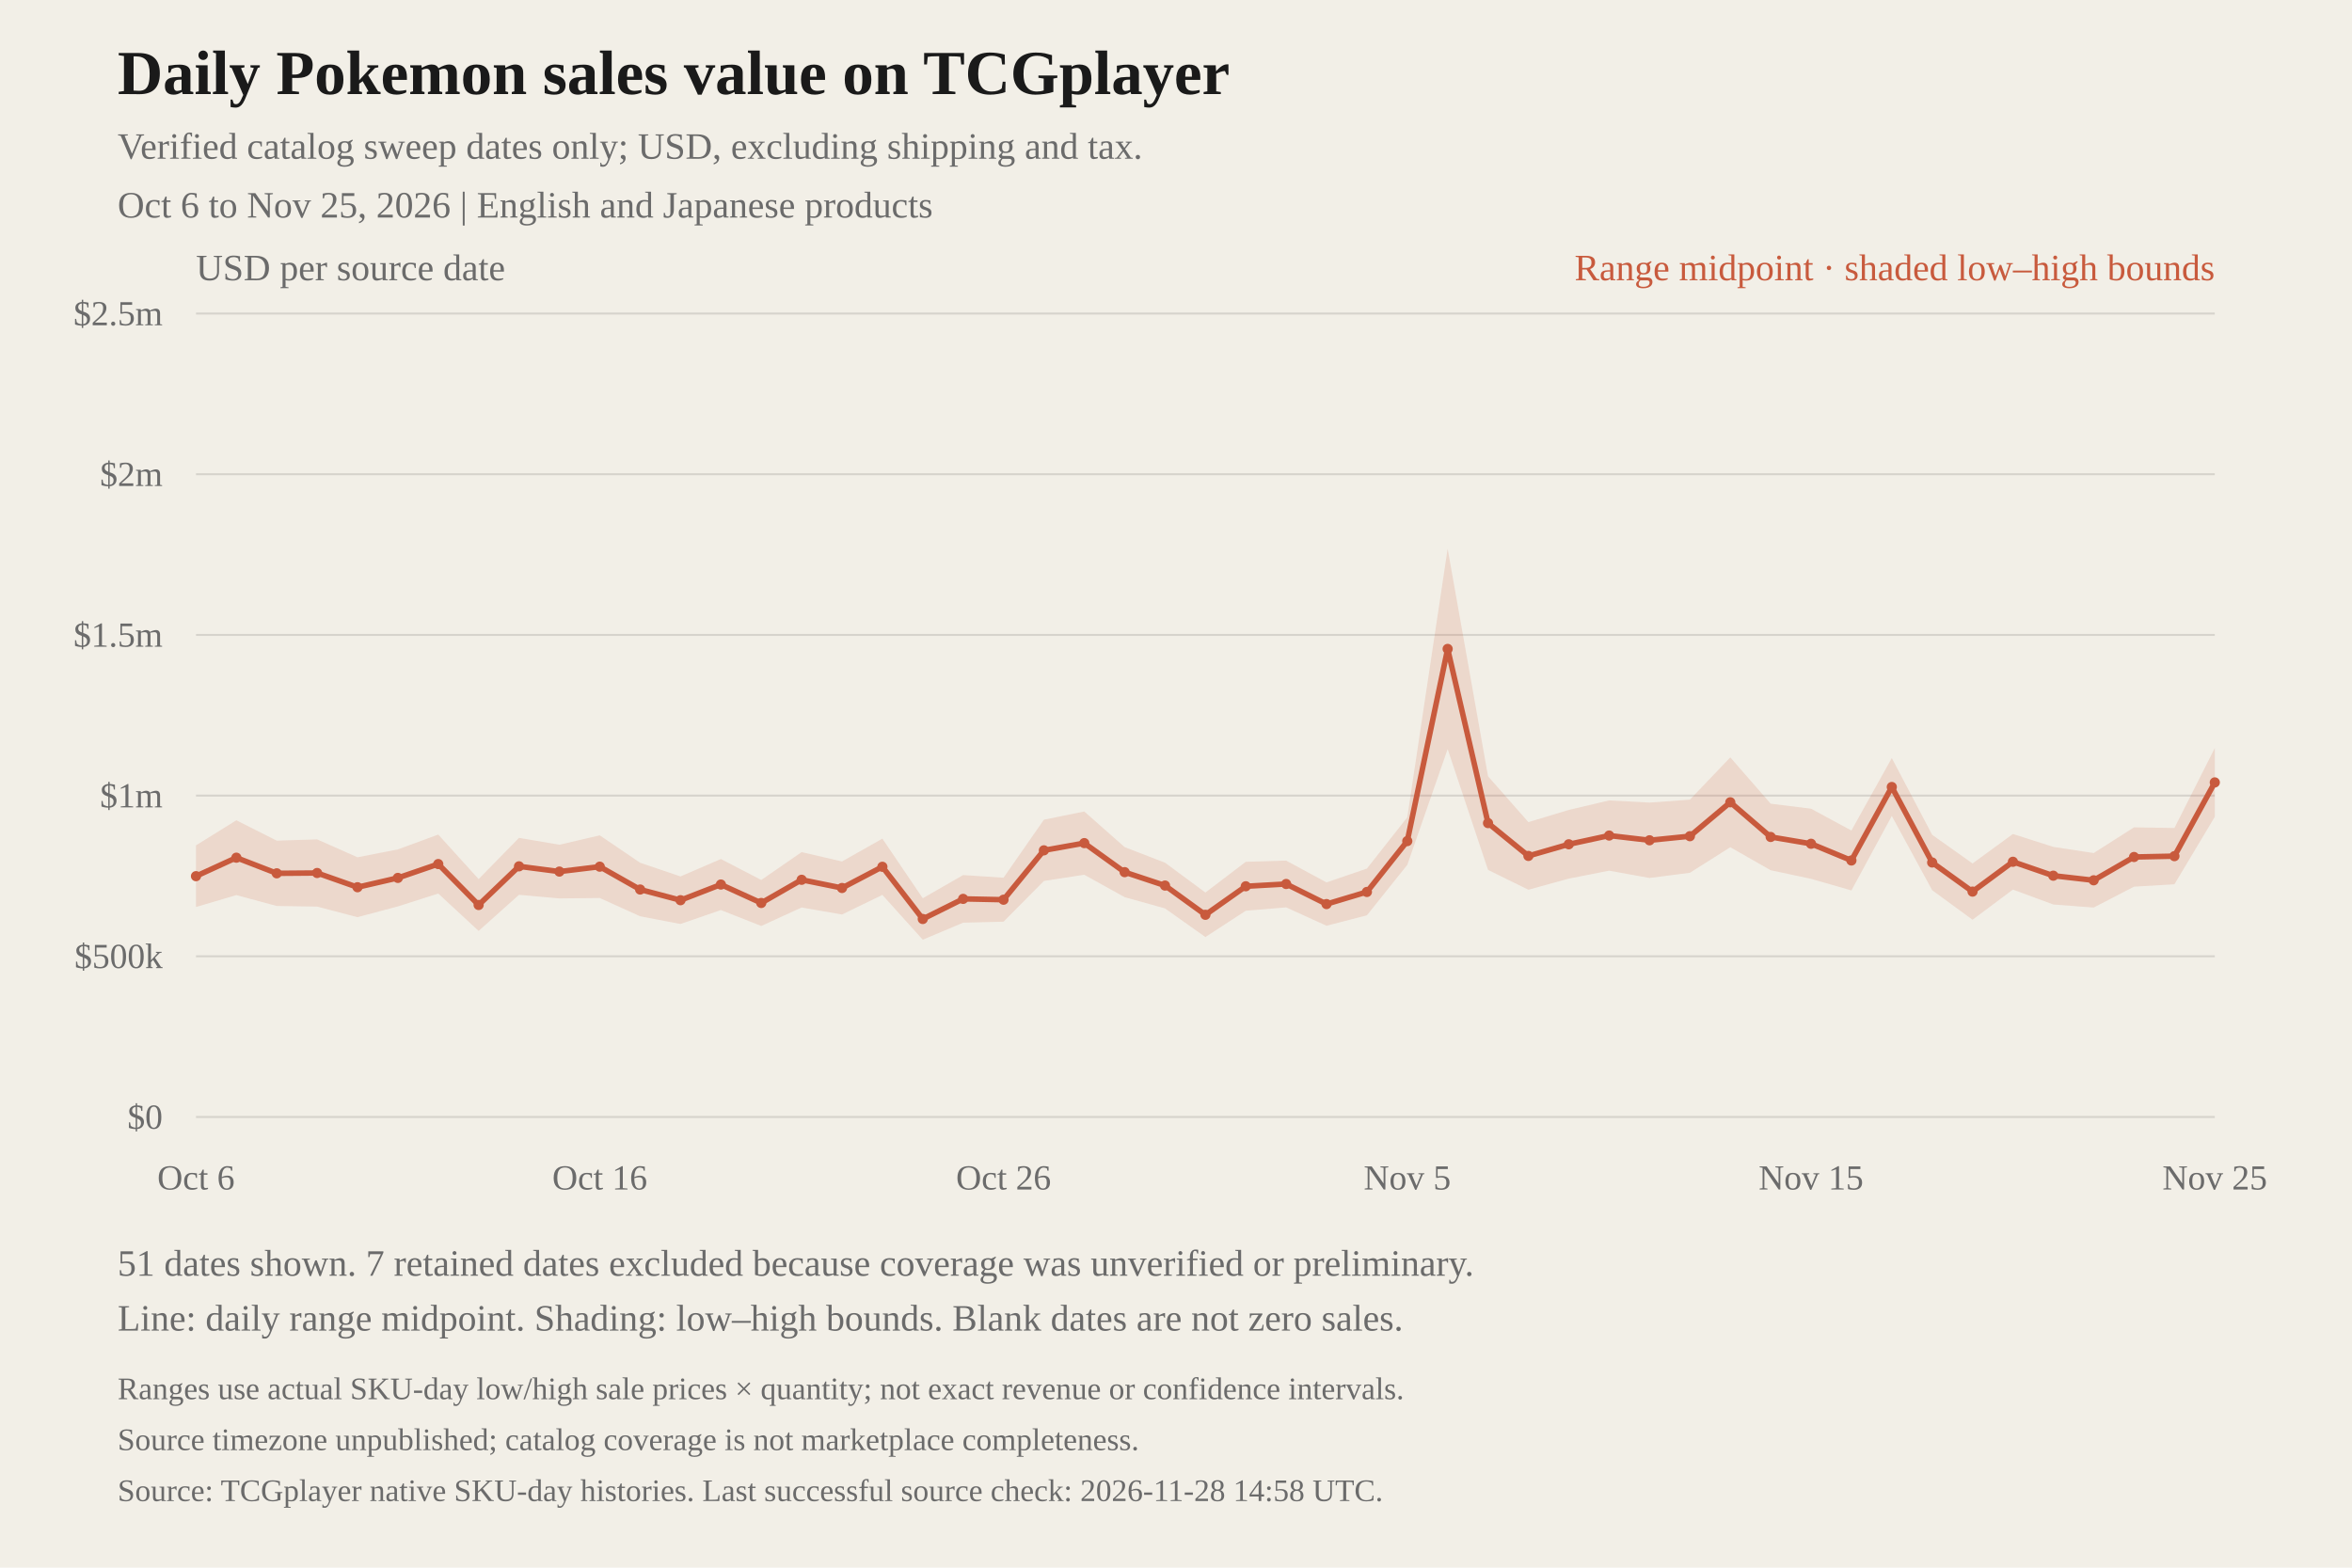
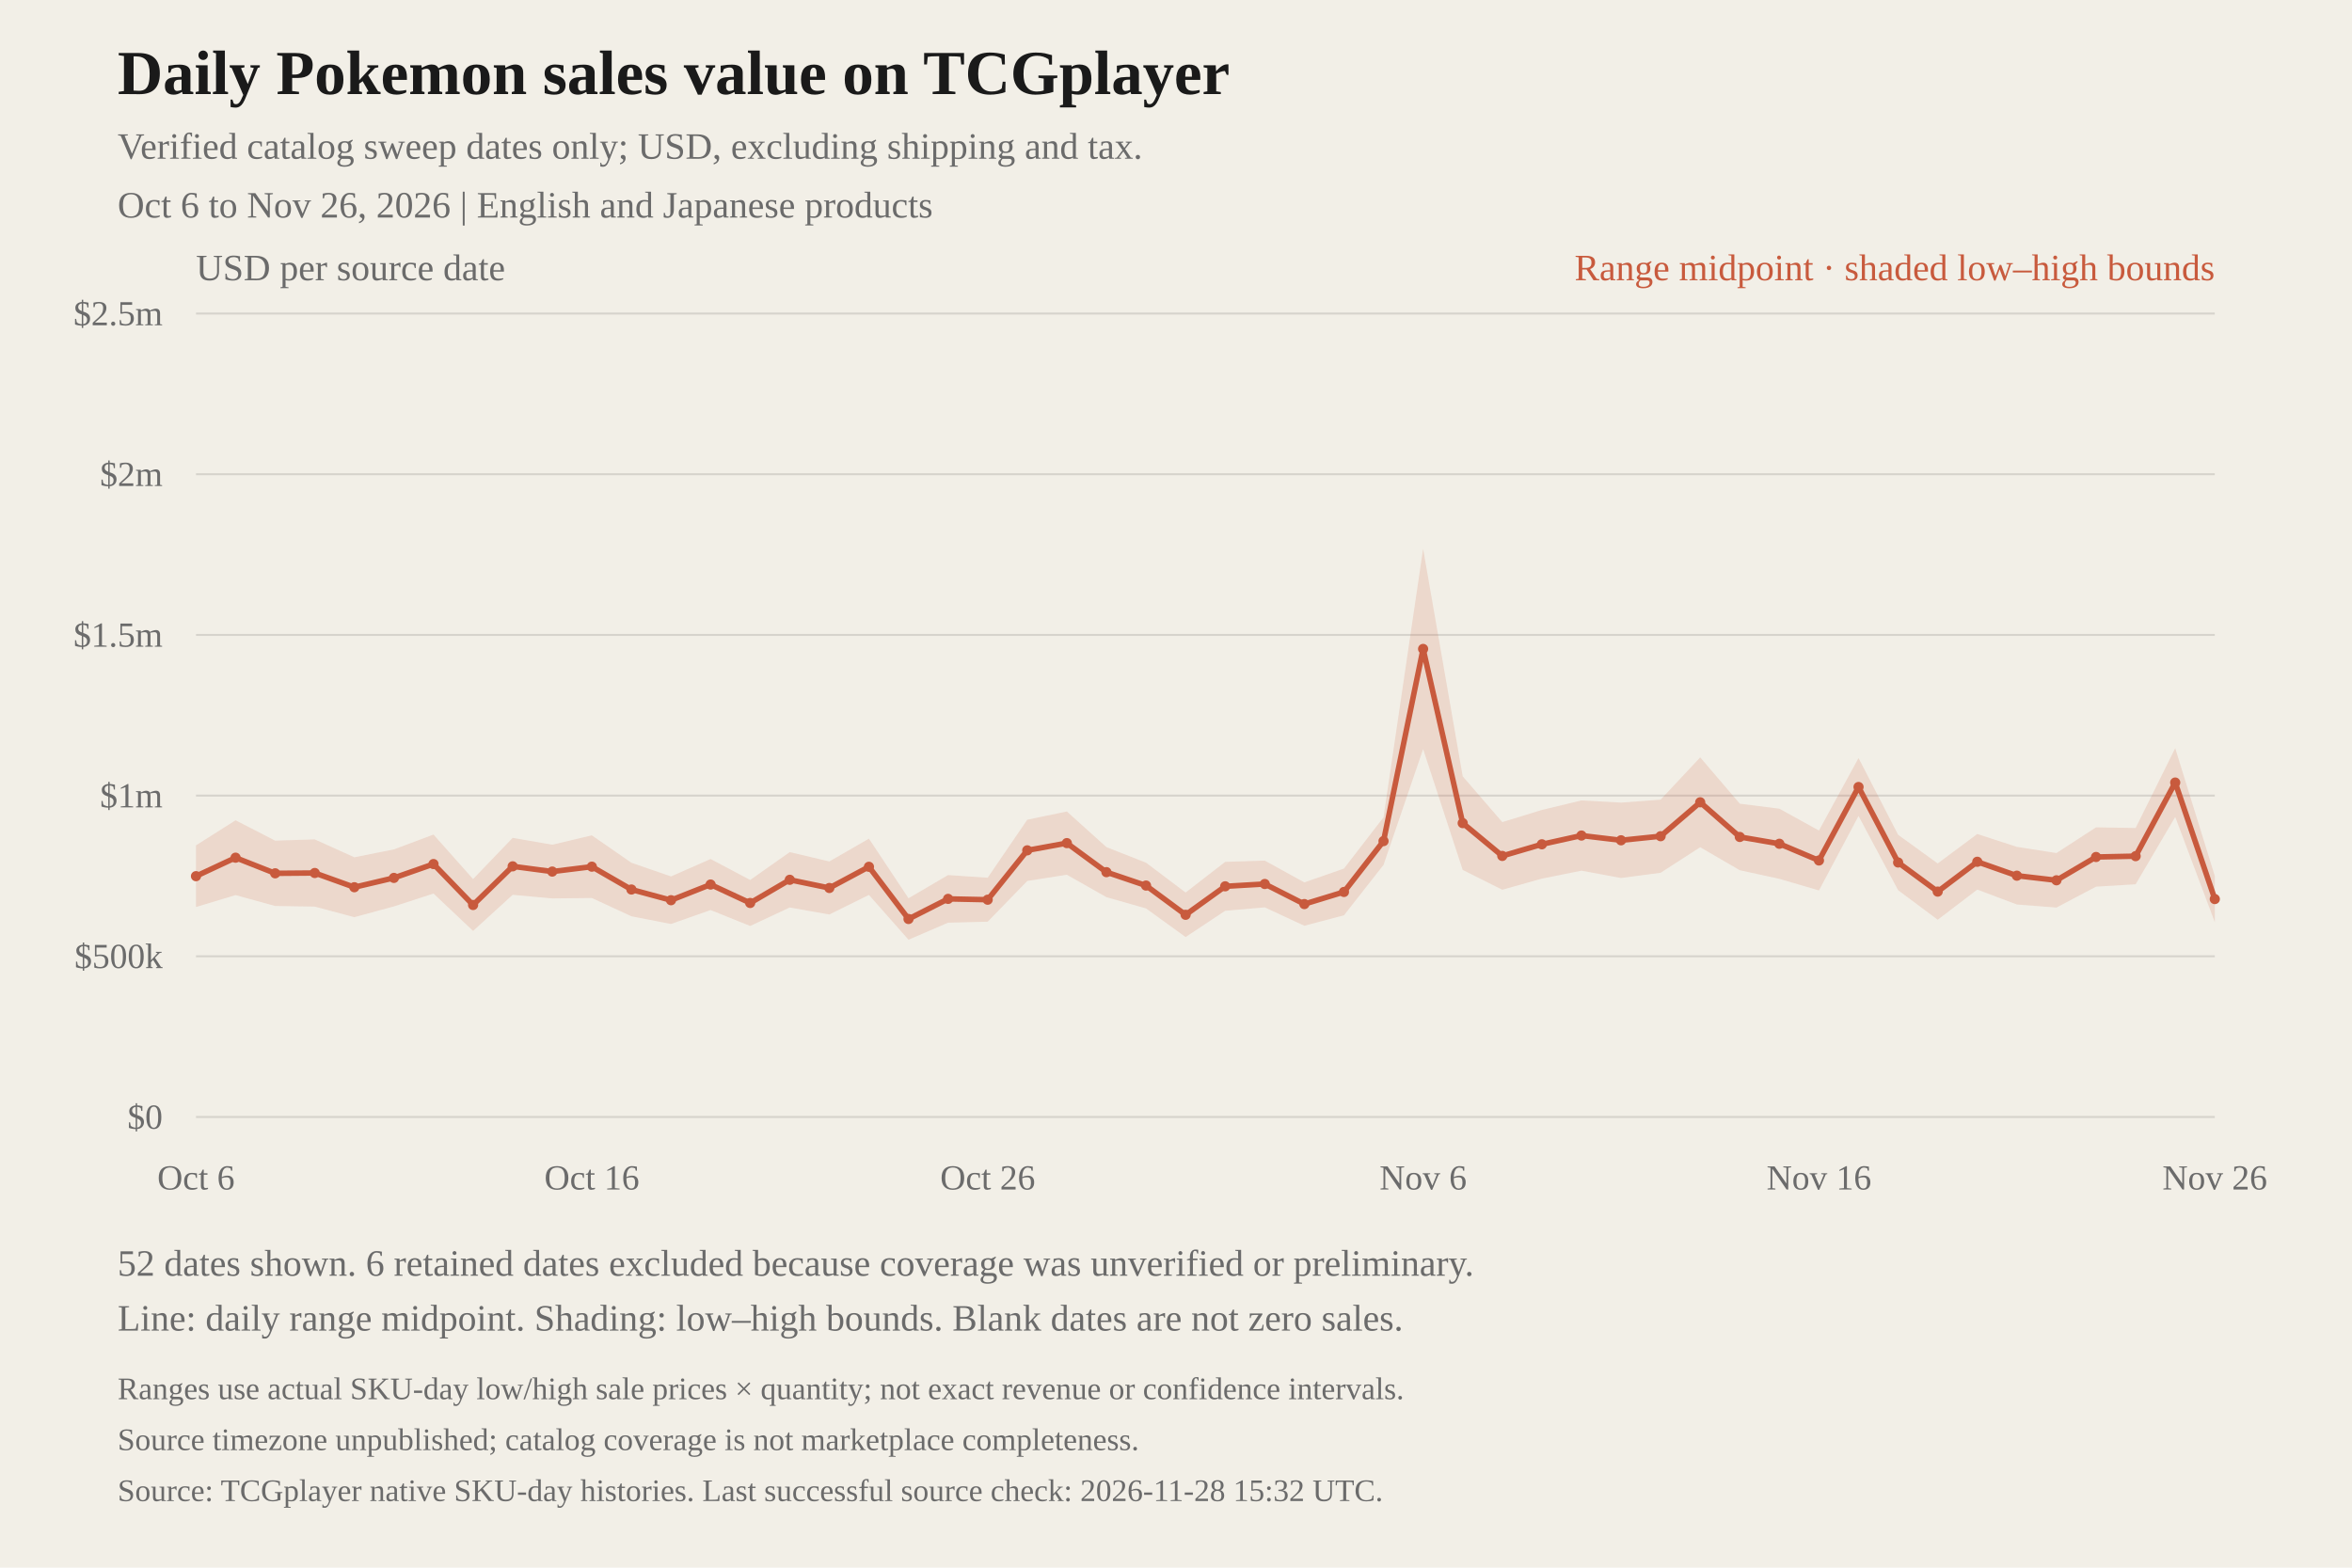
<svg xmlns="http://www.w3.org/2000/svg" width="1200" height="800" viewBox="0 0 1200 800" role="img" aria-labelledby="title description">
  <style>text{font-family:Georgia,"Liberation Serif","Times New Roman",serif;fill:#1A1A1A;font-size:19px}.title{font-size:32px;font-weight:600}.muted,.axis{fill:#6B6B6B}.axis{font-size:18px}.note{font-size:16px;fill:#6B6B6B}.grid{stroke:#D6D3CC;stroke-width:1}</style>
  <rect data-role="background" width="1200" height="800" fill="#F2EFE7" />
  <text x="60" y="48" class="title">Daily Pokemon sales value on TCGplayer</text>
  <text x="60" y="81" class="muted">Verified catalog sweep dates only; USD, excluding shipping and tax.</text>
-   <text x="60" y="111" class="muted">Oct 6 to Nov 25, 2026 | English and Japanese products</text>
+   <text x="60" y="111" class="muted">Oct 6 to Nov 26, 2026 | English and Japanese products</text>
  <text x="100" y="143" class="muted">USD per source date</text>
  <text x="1130" y="143" text-anchor="end" style="fill:#C85A3D">Range midpoint · shaded low–high bounds</text>
  <path d="M100,570H1130" class="grid" />
  <text x="83" y="576" class="axis" text-anchor="end">$0</text>
  <path d="M100,488H1130" class="grid" />
  <text x="83" y="494" class="axis" text-anchor="end">$500k</text>
  <path d="M100,406H1130" class="grid" />
  <text x="83" y="412" class="axis" text-anchor="end">$1m</text>
  <path d="M100,324H1130" class="grid" />
  <text x="83" y="330" class="axis" text-anchor="end">$1.5m</text>
  <path d="M100,242H1130" class="grid" />
  <text x="83" y="248" class="axis" text-anchor="end">$2m</text>
  <path d="M100,160H1130" class="grid" />
  <text x="83" y="166" class="axis" text-anchor="end">$2.5m</text>
-   <polygon data-series="daily-band" points="100,431.395 120.6,418.596 141.2,428.993 161.8,428.347 182.4,437.483 203,433.454 223.6,425.889 244.2,448.6 264.8,427.569 285.4,431.071 306,426.287 326.6,440.279 347.2,447.253 367.8,438.369 388.4,449.058 409,434.841 429.6,439.616 450.2,427.977 470.8,458.392 491.4,446.556 512,447.917 532.6,418.306 553.2,414.107 573.8,432.3 594.4,440.241 615,455.468 635.6,439.795 656.2,439.176 676.8,450.3 697.4,443.246 718,417.086 738.6,280.037 759.2,396.158 779.8,419.533 800.4,413.322 821,408.46 841.6,409.566 862.2,408.061 882.8,386.495 903.4,410.13 924,412.687 944.6,423.828 965.2,386.838 985.8,426.008 1006.4,440.634 1027,425.587 1047.6,432.172 1068.2,435.316 1088.8,422.198 1109.4,422.546 1130,381.738 1130,416.809 1109.4,451.25 1088.8,452.463 1068.2,463.127 1047.6,461.564 1027,453.951 1006.4,469.345 985.8,454.266 965.2,416.38 944.6,454.391 924,448.466 903.4,444.077 882.8,432.337 862.2,445.378 841.6,448.033 821,444.311 800.4,448.363 779.8,454.039 759.2,443.912 738.6,382.258 718,441.352 697.4,467.087 676.8,472.409 656.2,463.038 635.6,464.752 615,478.179 594.4,463.563 573.8,457.823 553.2,446.38 532.6,449.56 512,470.34 491.4,470.849 470.8,479.541 450.2,456.674 429.6,466.671 409,463.09 388.4,472.524 367.8,464.4 347.2,471.512 326.6,467.575 306,458.248 285.4,458.461 264.8,456.626 244.2,475.046 223.6,455.971 203,462.546 182.4,468.031 161.8,462.639 141.2,462.325 120.6,456.767 100,462.839" fill="#C85A3D" fill-opacity="0.16" />
-   <polyline data-series="daily-midpoint" points="100,447.117 120.6,437.682 141.2,445.659 161.8,445.493 182.4,452.757 203,448 223.6,440.93 244.2,461.823 264.8,442.097 285.4,444.766 306,442.267 326.6,453.927 347.2,459.382 367.8,451.384 388.4,460.791 409,448.965 429.6,453.144 450.2,442.326 470.8,468.967 491.4,458.703 512,459.128 532.6,433.933 553.2,430.244 573.8,445.061 594.4,451.902 615,466.824 635.6,452.274 656.2,451.107 676.8,461.355 697.4,455.167 718,429.219 738.6,331.148 759.2,420.035 779.8,436.786 800.4,430.843 821,426.386 841.6,428.8 862.2,426.719 882.8,409.416 903.4,427.103 924,430.576 944.6,439.11 965.2,401.609 985.8,440.137 1006.4,454.99 1027,439.769 1047.6,446.868 1068.2,449.221 1088.8,437.33 1109.4,436.898 1130,399.273" fill="none" stroke="#C85A3D" stroke-width="2.8" stroke-linejoin="round" stroke-linecap="round" />
+   <polygon data-series="daily-band" points="100,431.395 120.196,418.596 140.392,428.993 160.588,428.347 180.784,437.483 200.98,433.454 221.176,425.889 241.373,448.6 261.569,427.569 281.765,431.071 301.961,426.287 322.157,440.279 342.353,447.253 362.549,438.369 382.745,449.058 402.941,434.841 423.137,439.616 443.333,427.977 463.529,458.392 483.725,446.556 503.922,447.917 524.118,418.306 544.314,414.107 564.51,432.3 584.706,440.241 604.902,455.468 625.098,439.82 645.294,439.176 665.49,450.3 685.686,443.246 705.882,417.086 726.078,280.048 746.275,396.165 766.471,419.533 786.667,413.33 806.863,408.462 827.059,409.574 847.255,408.061 867.451,386.495 887.647,410.13 907.843,412.687 928.039,423.828 948.235,386.838 968.431,426.008 988.627,440.634 1008.824,425.587 1029.02,432.172 1049.216,435.316 1069.412,422.198 1089.608,422.547 1109.804,381.813 1130,447.038 1130,470.551 1109.804,416.877 1089.608,451.249 1069.412,452.463 1049.216,463.127 1029.02,461.564 1008.824,453.951 988.627,469.345 968.431,454.266 948.235,416.38 928.039,454.391 907.843,448.466 887.647,444.077 867.451,432.337 847.255,445.378 827.059,448.041 806.863,444.312 786.667,448.371 766.471,454.039 746.275,443.919 726.078,382.269 705.882,441.352 685.686,467.087 665.49,472.409 645.294,463.038 625.098,464.771 604.902,478.179 584.706,463.563 564.51,457.823 544.314,446.38 524.118,449.56 503.922,470.34 483.725,470.849 463.529,479.541 443.333,456.674 423.137,466.671 402.941,463.09 382.745,472.524 362.549,464.4 342.353,471.512 322.157,467.575 301.961,458.248 281.765,458.461 261.569,456.626 241.373,475.046 221.176,455.971 200.98,462.546 180.784,468.031 160.588,462.639 140.392,462.325 120.196,456.767 100,462.839" fill="#C85A3D" fill-opacity="0.16" />
+   <polyline data-series="daily-midpoint" points="100,447.117 120.196,437.682 140.392,445.659 160.588,445.493 180.784,452.757 200.98,448 221.176,440.93 241.373,461.823 261.569,442.097 281.765,444.766 301.961,442.267 322.157,453.927 342.353,459.382 362.549,451.384 382.745,460.791 402.941,448.965 423.137,453.144 443.333,442.326 463.529,468.967 483.725,458.703 503.922,459.128 524.118,433.933 544.314,430.244 564.51,445.061 584.706,451.902 604.902,466.824 625.098,452.295 645.294,451.107 665.49,461.355 685.686,455.167 705.882,429.219 726.078,331.158 746.275,420.042 766.471,436.786 786.667,430.85 806.863,426.387 827.059,428.807 847.255,426.719 867.451,409.416 887.647,427.103 907.843,430.576 928.039,439.11 948.235,401.609 968.431,440.137 988.627,454.99 1008.824,439.769 1029.02,446.868 1049.216,449.221 1069.412,437.33 1089.608,436.898 1109.804,399.345 1130,458.795" fill="none" stroke="#C85A3D" stroke-width="2.8" stroke-linejoin="round" stroke-linecap="round" />
  <circle data-series="daily-observation" cx="100" cy="447.117" r="2.6" fill="#C85A3D" />
-   <circle data-series="daily-observation" cx="120.6" cy="437.682" r="2.6" fill="#C85A3D" />
-   <circle data-series="daily-observation" cx="141.2" cy="445.659" r="2.6" fill="#C85A3D" />
-   <circle data-series="daily-observation" cx="161.8" cy="445.493" r="2.6" fill="#C85A3D" />
-   <circle data-series="daily-observation" cx="182.4" cy="452.757" r="2.6" fill="#C85A3D" />
-   <circle data-series="daily-observation" cx="203" cy="448" r="2.6" fill="#C85A3D" />
-   <circle data-series="daily-observation" cx="223.6" cy="440.93" r="2.6" fill="#C85A3D" />
-   <circle data-series="daily-observation" cx="244.2" cy="461.823" r="2.6" fill="#C85A3D" />
-   <circle data-series="daily-observation" cx="264.8" cy="442.097" r="2.6" fill="#C85A3D" />
-   <circle data-series="daily-observation" cx="285.4" cy="444.766" r="2.6" fill="#C85A3D" />
-   <circle data-series="daily-observation" cx="306" cy="442.267" r="2.6" fill="#C85A3D" />
-   <circle data-series="daily-observation" cx="326.6" cy="453.927" r="2.6" fill="#C85A3D" />
-   <circle data-series="daily-observation" cx="347.2" cy="459.382" r="2.6" fill="#C85A3D" />
-   <circle data-series="daily-observation" cx="367.8" cy="451.384" r="2.6" fill="#C85A3D" />
-   <circle data-series="daily-observation" cx="388.4" cy="460.791" r="2.6" fill="#C85A3D" />
-   <circle data-series="daily-observation" cx="409" cy="448.965" r="2.6" fill="#C85A3D" />
-   <circle data-series="daily-observation" cx="429.6" cy="453.144" r="2.6" fill="#C85A3D" />
-   <circle data-series="daily-observation" cx="450.2" cy="442.326" r="2.6" fill="#C85A3D" />
-   <circle data-series="daily-observation" cx="470.8" cy="468.967" r="2.6" fill="#C85A3D" />
-   <circle data-series="daily-observation" cx="491.4" cy="458.703" r="2.6" fill="#C85A3D" />
-   <circle data-series="daily-observation" cx="512" cy="459.128" r="2.6" fill="#C85A3D" />
-   <circle data-series="daily-observation" cx="532.6" cy="433.933" r="2.6" fill="#C85A3D" />
-   <circle data-series="daily-observation" cx="553.2" cy="430.244" r="2.6" fill="#C85A3D" />
-   <circle data-series="daily-observation" cx="573.8" cy="445.061" r="2.6" fill="#C85A3D" />
-   <circle data-series="daily-observation" cx="594.4" cy="451.902" r="2.6" fill="#C85A3D" />
-   <circle data-series="daily-observation" cx="615" cy="466.824" r="2.6" fill="#C85A3D" />
-   <circle data-series="daily-observation" cx="635.6" cy="452.274" r="2.6" fill="#C85A3D" />
-   <circle data-series="daily-observation" cx="656.2" cy="451.107" r="2.6" fill="#C85A3D" />
-   <circle data-series="daily-observation" cx="676.8" cy="461.355" r="2.6" fill="#C85A3D" />
-   <circle data-series="daily-observation" cx="697.4" cy="455.167" r="2.6" fill="#C85A3D" />
-   <circle data-series="daily-observation" cx="718" cy="429.219" r="2.6" fill="#C85A3D" />
-   <circle data-series="daily-observation" cx="738.6" cy="331.148" r="2.6" fill="#C85A3D" />
-   <circle data-series="daily-observation" cx="759.2" cy="420.035" r="2.6" fill="#C85A3D" />
-   <circle data-series="daily-observation" cx="779.8" cy="436.786" r="2.6" fill="#C85A3D" />
-   <circle data-series="daily-observation" cx="800.4" cy="430.843" r="2.6" fill="#C85A3D" />
-   <circle data-series="daily-observation" cx="821" cy="426.386" r="2.6" fill="#C85A3D" />
-   <circle data-series="daily-observation" cx="841.6" cy="428.8" r="2.6" fill="#C85A3D" />
-   <circle data-series="daily-observation" cx="862.2" cy="426.719" r="2.6" fill="#C85A3D" />
-   <circle data-series="daily-observation" cx="882.8" cy="409.416" r="2.6" fill="#C85A3D" />
-   <circle data-series="daily-observation" cx="903.4" cy="427.103" r="2.6" fill="#C85A3D" />
-   <circle data-series="daily-observation" cx="924" cy="430.576" r="2.6" fill="#C85A3D" />
-   <circle data-series="daily-observation" cx="944.6" cy="439.11" r="2.6" fill="#C85A3D" />
-   <circle data-series="daily-observation" cx="965.2" cy="401.609" r="2.6" fill="#C85A3D" />
-   <circle data-series="daily-observation" cx="985.8" cy="440.137" r="2.6" fill="#C85A3D" />
-   <circle data-series="daily-observation" cx="1006.4" cy="454.99" r="2.6" fill="#C85A3D" />
-   <circle data-series="daily-observation" cx="1027" cy="439.769" r="2.6" fill="#C85A3D" />
-   <circle data-series="daily-observation" cx="1047.6" cy="446.868" r="2.6" fill="#C85A3D" />
-   <circle data-series="daily-observation" cx="1068.2" cy="449.221" r="2.6" fill="#C85A3D" />
-   <circle data-series="daily-observation" cx="1088.8" cy="437.33" r="2.6" fill="#C85A3D" />
-   <circle data-series="daily-observation" cx="1109.4" cy="436.898" r="2.6" fill="#C85A3D" />
-   <circle data-series="daily-observation" cx="1130" cy="399.273" r="2.6" fill="#C85A3D" />
+   <circle data-series="daily-observation" cx="120.196" cy="437.682" r="2.6" fill="#C85A3D" />
+   <circle data-series="daily-observation" cx="140.392" cy="445.659" r="2.6" fill="#C85A3D" />
+   <circle data-series="daily-observation" cx="160.588" cy="445.493" r="2.6" fill="#C85A3D" />
+   <circle data-series="daily-observation" cx="180.784" cy="452.757" r="2.6" fill="#C85A3D" />
+   <circle data-series="daily-observation" cx="200.98" cy="448" r="2.6" fill="#C85A3D" />
+   <circle data-series="daily-observation" cx="221.176" cy="440.93" r="2.6" fill="#C85A3D" />
+   <circle data-series="daily-observation" cx="241.373" cy="461.823" r="2.6" fill="#C85A3D" />
+   <circle data-series="daily-observation" cx="261.569" cy="442.097" r="2.6" fill="#C85A3D" />
+   <circle data-series="daily-observation" cx="281.765" cy="444.766" r="2.6" fill="#C85A3D" />
+   <circle data-series="daily-observation" cx="301.961" cy="442.267" r="2.6" fill="#C85A3D" />
+   <circle data-series="daily-observation" cx="322.157" cy="453.927" r="2.6" fill="#C85A3D" />
+   <circle data-series="daily-observation" cx="342.353" cy="459.382" r="2.6" fill="#C85A3D" />
+   <circle data-series="daily-observation" cx="362.549" cy="451.384" r="2.6" fill="#C85A3D" />
+   <circle data-series="daily-observation" cx="382.745" cy="460.791" r="2.6" fill="#C85A3D" />
+   <circle data-series="daily-observation" cx="402.941" cy="448.965" r="2.6" fill="#C85A3D" />
+   <circle data-series="daily-observation" cx="423.137" cy="453.144" r="2.6" fill="#C85A3D" />
+   <circle data-series="daily-observation" cx="443.333" cy="442.326" r="2.6" fill="#C85A3D" />
+   <circle data-series="daily-observation" cx="463.529" cy="468.967" r="2.6" fill="#C85A3D" />
+   <circle data-series="daily-observation" cx="483.725" cy="458.703" r="2.6" fill="#C85A3D" />
+   <circle data-series="daily-observation" cx="503.922" cy="459.128" r="2.6" fill="#C85A3D" />
+   <circle data-series="daily-observation" cx="524.118" cy="433.933" r="2.6" fill="#C85A3D" />
+   <circle data-series="daily-observation" cx="544.314" cy="430.244" r="2.6" fill="#C85A3D" />
+   <circle data-series="daily-observation" cx="564.51" cy="445.061" r="2.6" fill="#C85A3D" />
+   <circle data-series="daily-observation" cx="584.706" cy="451.902" r="2.6" fill="#C85A3D" />
+   <circle data-series="daily-observation" cx="604.902" cy="466.824" r="2.6" fill="#C85A3D" />
+   <circle data-series="daily-observation" cx="625.098" cy="452.295" r="2.6" fill="#C85A3D" />
+   <circle data-series="daily-observation" cx="645.294" cy="451.107" r="2.6" fill="#C85A3D" />
+   <circle data-series="daily-observation" cx="665.49" cy="461.355" r="2.6" fill="#C85A3D" />
+   <circle data-series="daily-observation" cx="685.686" cy="455.167" r="2.6" fill="#C85A3D" />
+   <circle data-series="daily-observation" cx="705.882" cy="429.219" r="2.6" fill="#C85A3D" />
+   <circle data-series="daily-observation" cx="726.078" cy="331.158" r="2.6" fill="#C85A3D" />
+   <circle data-series="daily-observation" cx="746.275" cy="420.042" r="2.6" fill="#C85A3D" />
+   <circle data-series="daily-observation" cx="766.471" cy="436.786" r="2.6" fill="#C85A3D" />
+   <circle data-series="daily-observation" cx="786.667" cy="430.85" r="2.6" fill="#C85A3D" />
+   <circle data-series="daily-observation" cx="806.863" cy="426.387" r="2.6" fill="#C85A3D" />
+   <circle data-series="daily-observation" cx="827.059" cy="428.807" r="2.6" fill="#C85A3D" />
+   <circle data-series="daily-observation" cx="847.255" cy="426.719" r="2.6" fill="#C85A3D" />
+   <circle data-series="daily-observation" cx="867.451" cy="409.416" r="2.6" fill="#C85A3D" />
+   <circle data-series="daily-observation" cx="887.647" cy="427.103" r="2.6" fill="#C85A3D" />
+   <circle data-series="daily-observation" cx="907.843" cy="430.576" r="2.6" fill="#C85A3D" />
+   <circle data-series="daily-observation" cx="928.039" cy="439.11" r="2.6" fill="#C85A3D" />
+   <circle data-series="daily-observation" cx="948.235" cy="401.609" r="2.6" fill="#C85A3D" />
+   <circle data-series="daily-observation" cx="968.431" cy="440.137" r="2.6" fill="#C85A3D" />
+   <circle data-series="daily-observation" cx="988.627" cy="454.99" r="2.6" fill="#C85A3D" />
+   <circle data-series="daily-observation" cx="1008.824" cy="439.769" r="2.6" fill="#C85A3D" />
+   <circle data-series="daily-observation" cx="1029.02" cy="446.868" r="2.6" fill="#C85A3D" />
+   <circle data-series="daily-observation" cx="1049.216" cy="449.221" r="2.6" fill="#C85A3D" />
+   <circle data-series="daily-observation" cx="1069.412" cy="437.33" r="2.6" fill="#C85A3D" />
+   <circle data-series="daily-observation" cx="1089.608" cy="436.898" r="2.6" fill="#C85A3D" />
+   <circle data-series="daily-observation" cx="1109.804" cy="399.345" r="2.6" fill="#C85A3D" />
+   <circle data-series="daily-observation" cx="1130" cy="458.795" r="2.6" fill="#C85A3D" />
  <text x="100" y="607" class="axis" text-anchor="middle">Oct 6</text>
-   <text x="306" y="607" class="axis" text-anchor="middle">Oct 16</text>
-   <text x="512" y="607" class="axis" text-anchor="middle">Oct 26</text>
-   <text x="718" y="607" class="axis" text-anchor="middle">Nov 5</text>
-   <text x="924" y="607" class="axis" text-anchor="middle">Nov 15</text>
-   <text x="1130" y="607" class="axis" text-anchor="middle">Nov 25</text>
-   <text x="60" y="651" class="muted">51 dates shown. 7 retained dates excluded because coverage was unverified or preliminary.</text>
+   <text x="301.961" y="607" class="axis" text-anchor="middle">Oct 16</text>
+   <text x="503.922" y="607" class="axis" text-anchor="middle">Oct 26</text>
+   <text x="726.078" y="607" class="axis" text-anchor="middle">Nov 6</text>
+   <text x="928.039" y="607" class="axis" text-anchor="middle">Nov 16</text>
+   <text x="1130" y="607" class="axis" text-anchor="middle">Nov 26</text>
+   <text x="60" y="651" class="muted">52 dates shown. 6 retained dates excluded because coverage was unverified or preliminary.</text>
  <text x="60" y="679" class="muted">Line: daily range midpoint. Shading: low–high bounds. Blank dates are not zero sales.</text>
  <text x="60" y="714" class="note">Ranges use actual SKU-day low/high sale prices × quantity; not exact revenue or confidence intervals.</text>
  <text x="60" y="740" class="note">Source timezone unpublished; catalog coverage is not marketplace completeness.</text>
-   <text x="60" y="766" class="note">Source: TCGplayer native SKU-day histories. Last successful source check: 2026-11-28 14:58 UTC.</text>
+   <text x="60" y="766" class="note">Source: TCGplayer native SKU-day histories. Last successful source check: 2026-11-28 15:32 UTC.</text>
</svg>
